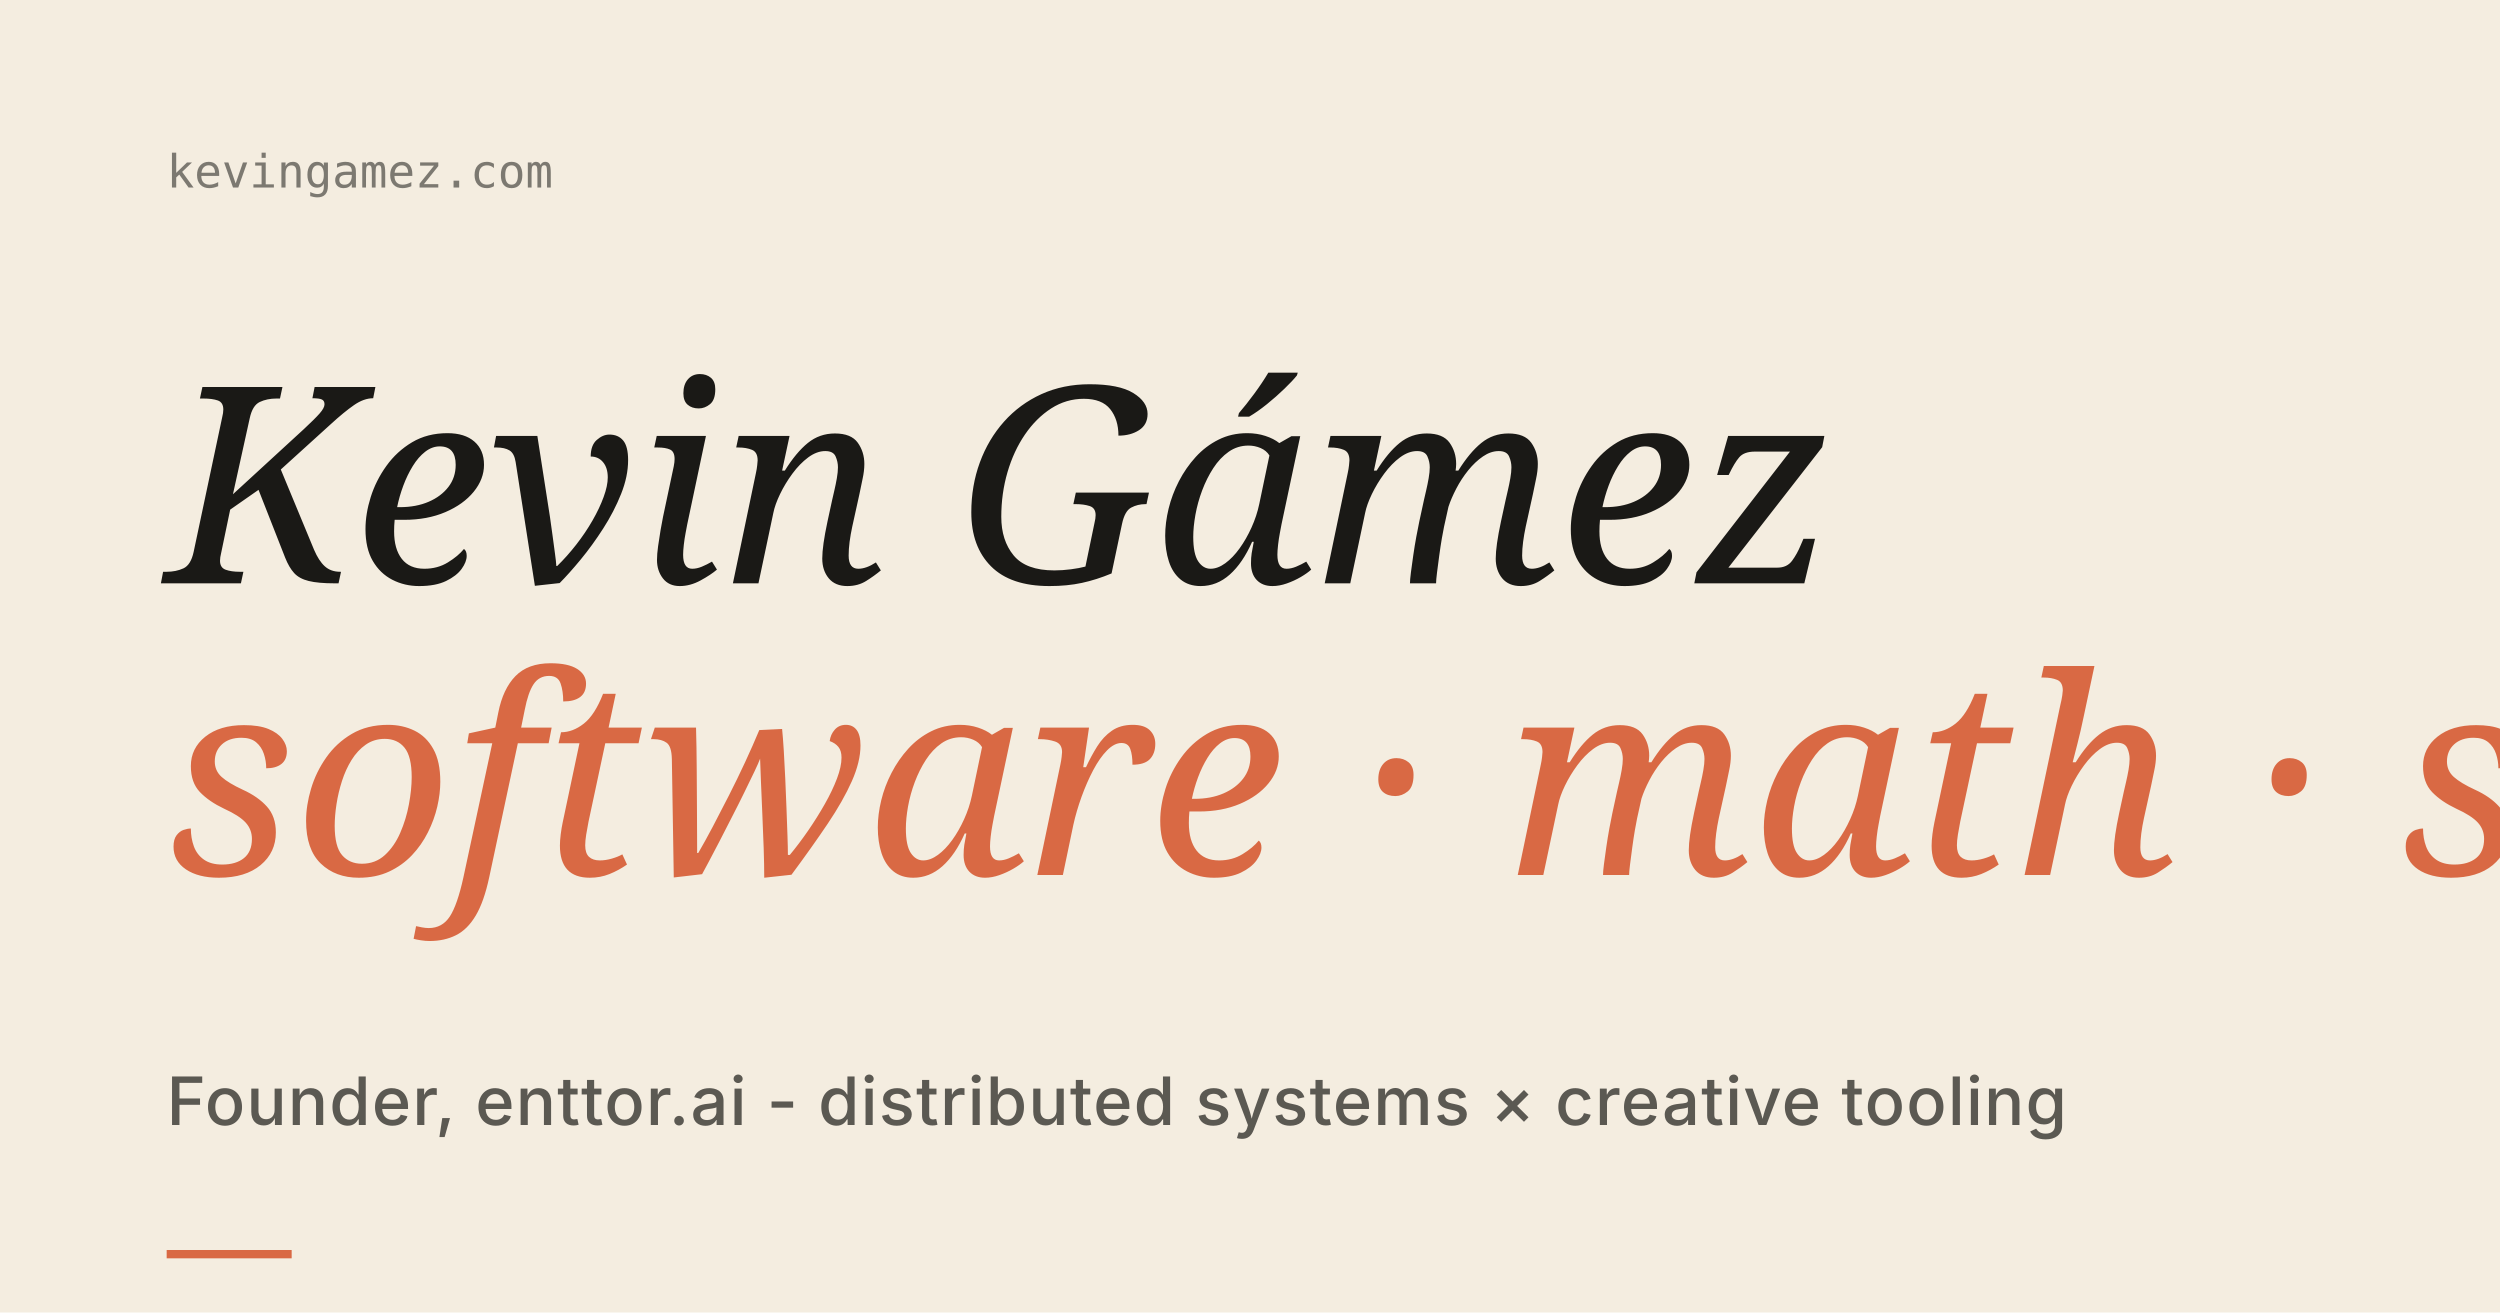
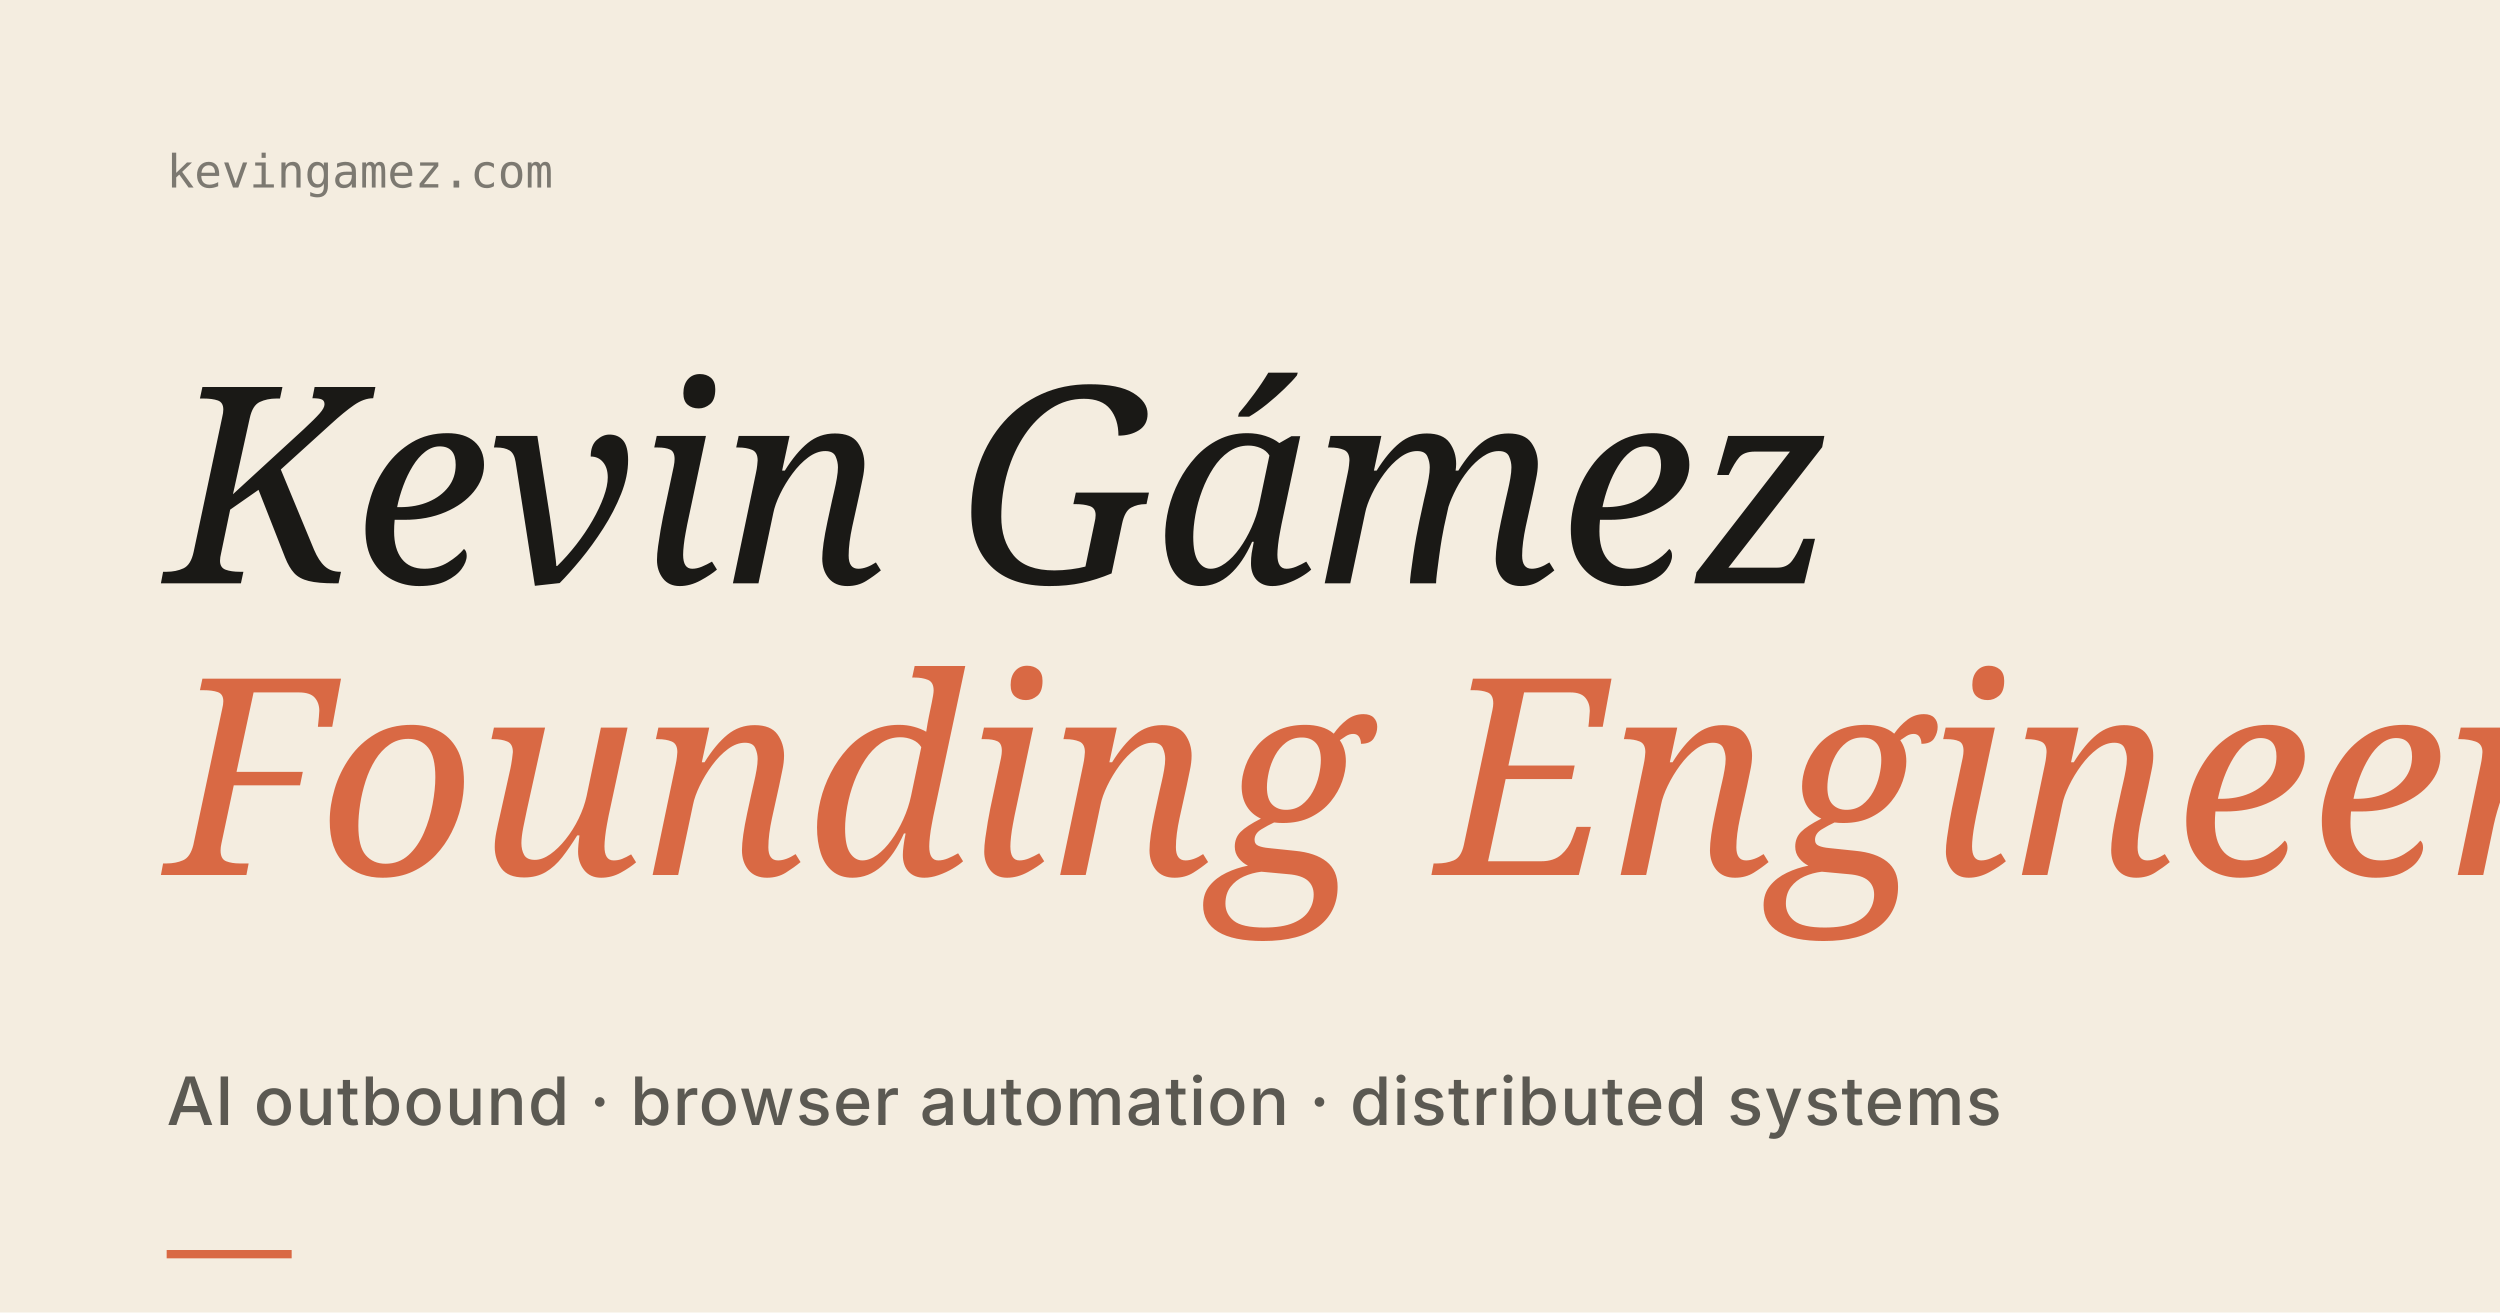
<svg xmlns="http://www.w3.org/2000/svg" viewBox="0 0 1200 630" width="1200" height="630">
  <defs>
    <style>
      .cream { fill: #f4ede0; }
      .ink { fill: #1a1916; }
      .coral { fill: #d96944; }
      .name { font-family: 'Instrument Serif', 'Georgia', serif; font-size: 132px; font-style: italic; }
      .sub { font-family: 'Inter', 'Helvetica Neue', sans-serif; font-size: 32px; font-weight: 500; letter-spacing: 0.02em; }
      .meta { font-family: 'JetBrains Mono', 'Menlo', monospace; font-size: 22px; }
    </style>
  </defs>
  <rect width="1200" height="630" class="cream" />
  <g transform="translate(80, 90)">
    <text class="meta ink" opacity="0.55">kevingamez.com</text>
  </g>
  <g transform="translate(80, 280)">
    <text class="name ink">Kevin Gámez</text>
-     <text class="name coral" y="140">software · math · small worlds</text>
+     <text class="name coral" y="140">Founding Engineer at Enttor</text>
  </g>
  <g transform="translate(80, 540)">
-     <text class="sub ink" opacity="0.7">Founder, enttor.ai - distributed systems × creative tooling</text>
+     <text class="sub ink" opacity="0.7">AI outbound · browser automation · distributed systems</text>
  </g>
  <rect x="80" y="600" width="60" height="4" class="coral" />
</svg>
